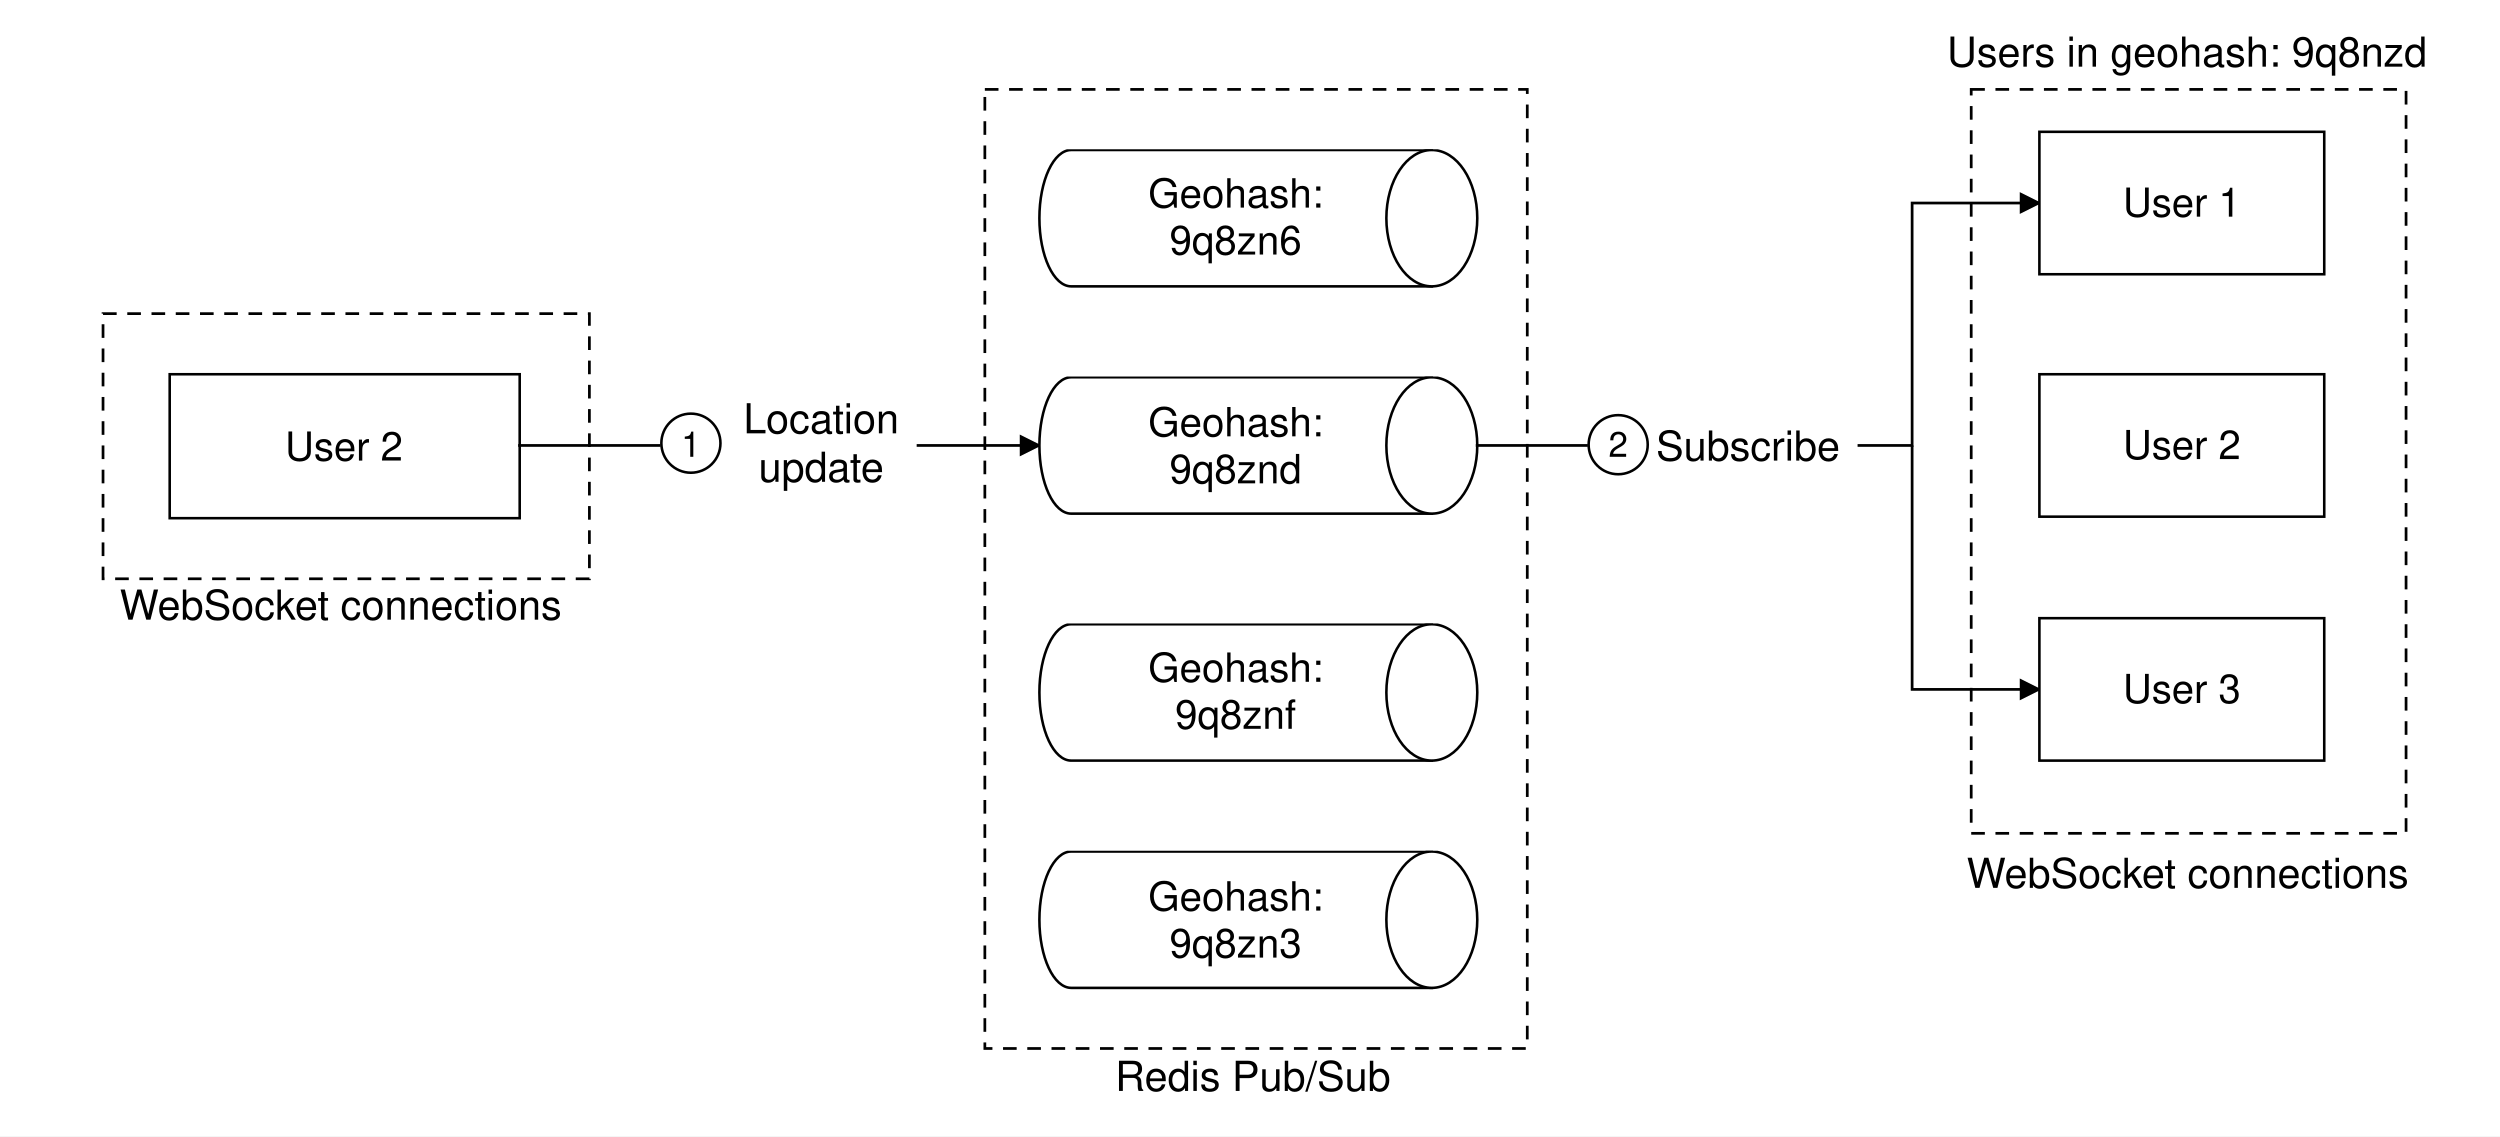
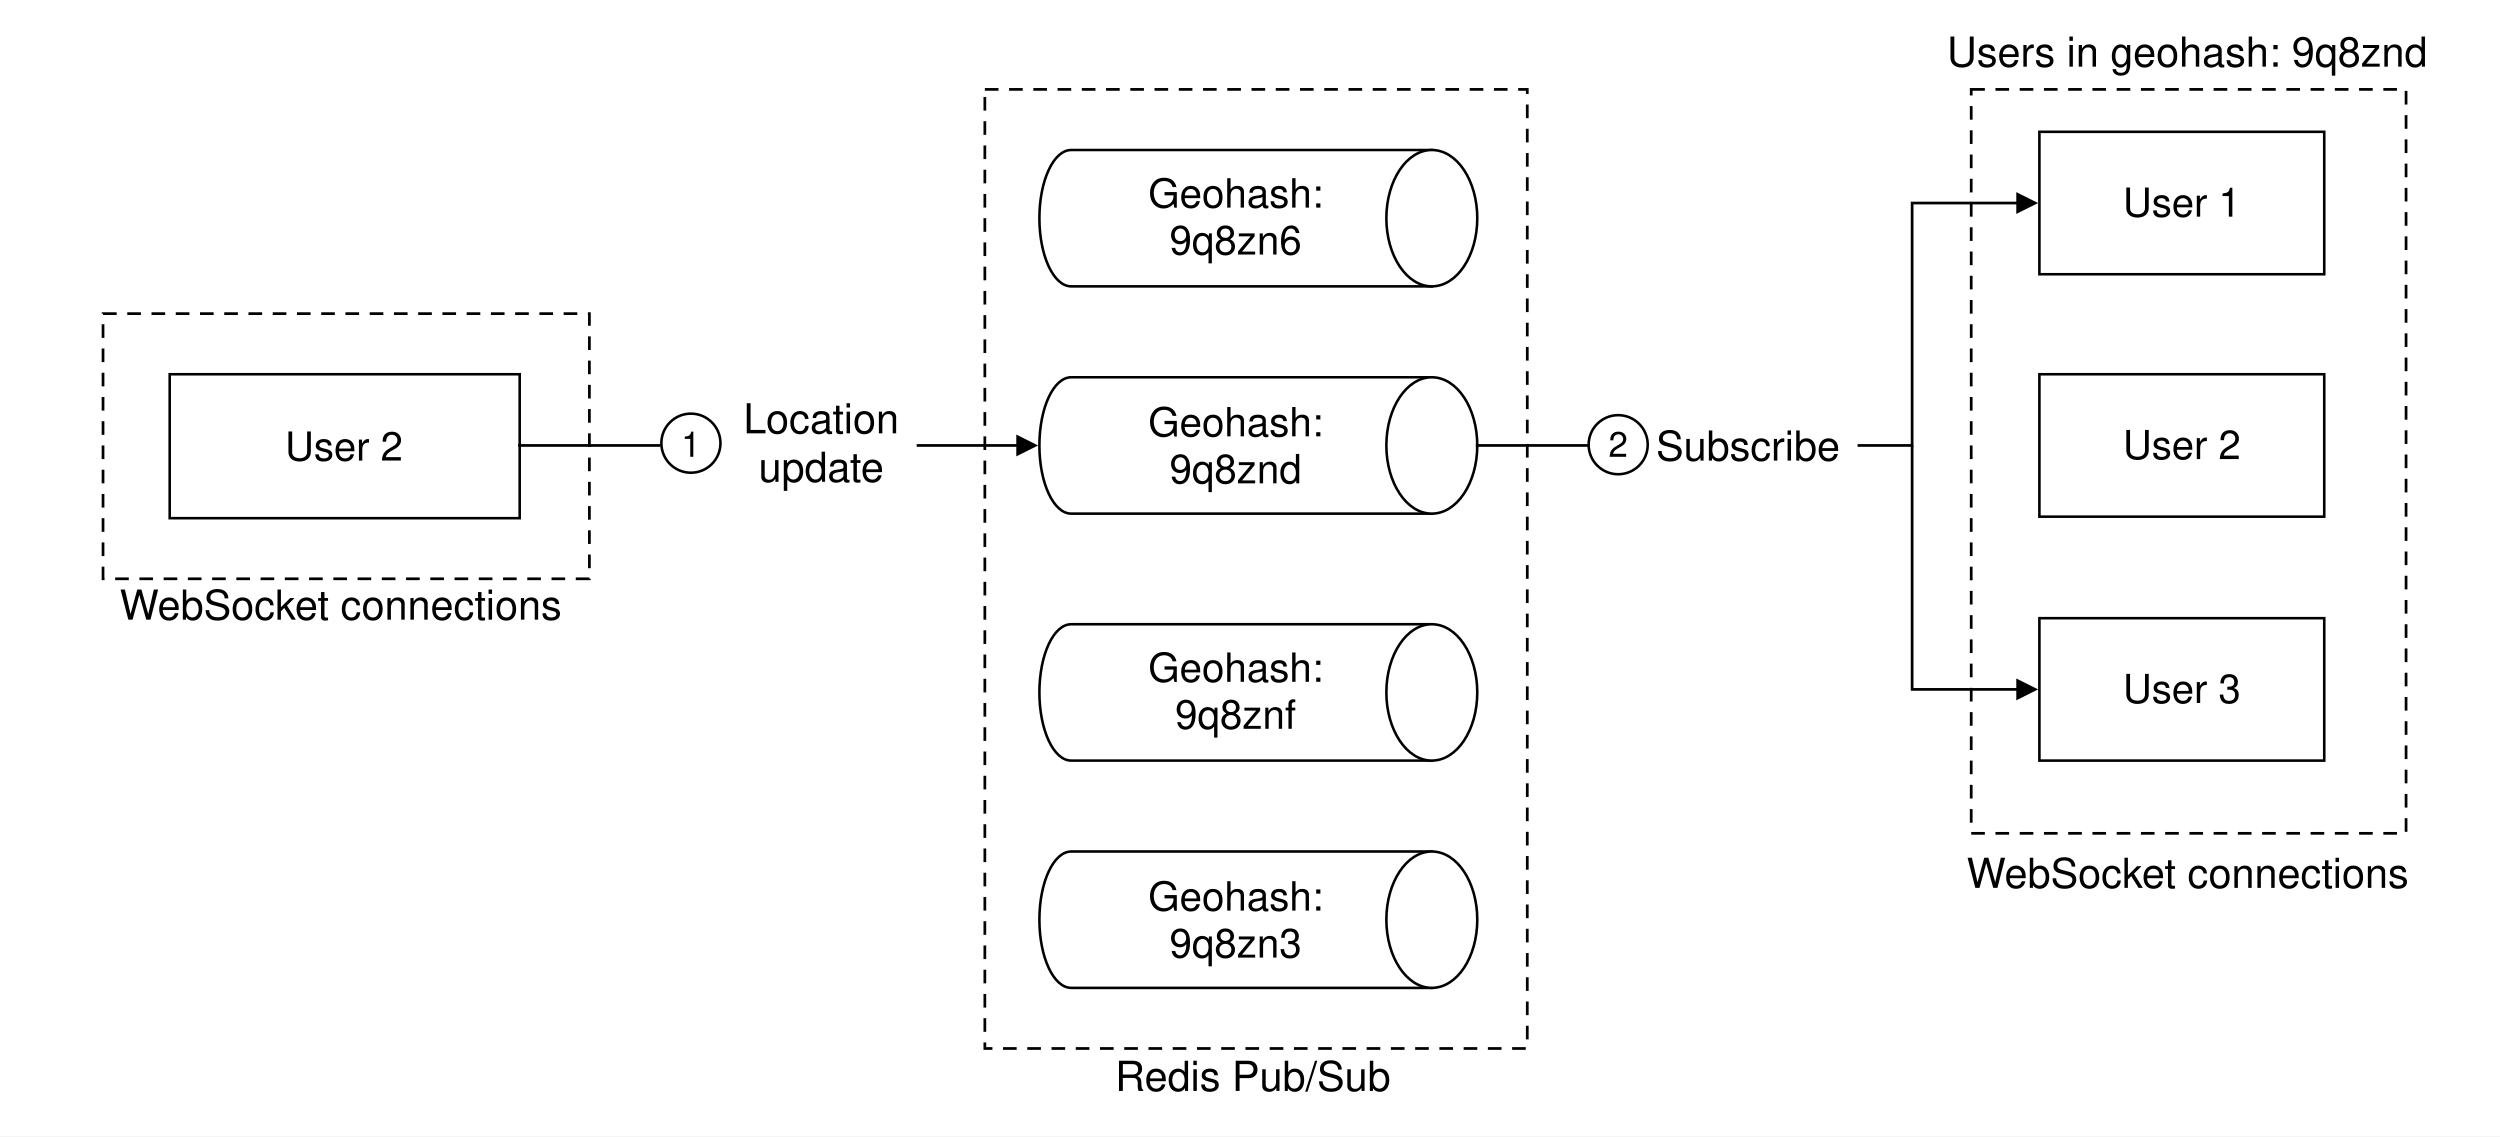
- <svg xmlns="http://www.w3.org/2000/svg" viewBox="0 0 1650 750" role="img" aria-labelledby="title desc">
+ <svg xmlns="http://www.w3.org/2000/svg" width="1650" height="750" viewBox="0 0 1650 750" role="img" aria-labelledby="title desc">
  <defs>
    <style>.heading{font:400 27.3px Helvetica,Arial,'Liberation Sans',sans-serif;fill:#000}.text{font:400 27.3px Helvetica,Arial,'Liberation Sans',sans-serif;fill:#000}.user-text{font:400 26.4px Helvetica,Arial,'Liberation Sans',sans-serif;fill:#000}.small{font:400 23px Helvetica,Arial,'Liberation Sans',sans-serif;fill:#000}.channel-text{font:400 26.6px Helvetica,Arial,'Liberation Sans',sans-serif;fill:#000}.panel{fill:none;stroke:#000;stroke-width:1.8;stroke-dasharray:9 7}.box{fill:#fff;stroke:#000;stroke-width:1.7}.flow{fill:none;stroke:#000;stroke-width:1.8}</style>
-     <marker id="arrow" viewBox="0 0 10 10" refX="9" refY="5" markerWidth="8" markerHeight="8" orient="auto" markerUnits="strokeWidth">
-       <path d="M0 0 10 5 0 10Z" fill="#000" />
+     <marker id="arrow" viewBox="0 0 14.4 14.4" refX="12" refY="7.2" markerWidth="14.4" markerHeight="14.4" orient="auto" markerUnits="userSpaceOnUse">
+       <path d="M0 0 14.4 7.2 0 14.4Z" fill="#000" />
    </marker>
-     <symbol id="channel" viewBox="0 0 292 92">
+     <symbol id="channel" viewBox="0 0 292 92" overflow="visible">
      <path d="M22 0H260V90H22C10.4 90 1 69.9 1 45S10.4 0 22 0Z" class="box" />
      <ellipse cx="260" cy="45" rx="30" ry="45" class="box" />
    </symbol>
  </defs>
  <rect width="1650" height="750" fill="#fff" />
  <rect x="68" y="207" width="321" height="175" class="panel" />
  <text x="79" y="409" class="heading">WebSocket connections</text>
  <rect x="650" y="59" width="358" height="633" class="panel" />
  <text x="736" y="720" class="heading">Redis Pub/Sub</text>
-   <text x="1285" y="44" class="heading">Users in geohash: 9q8nzd</text>
+   <text x="1285" y="44" class="heading">Users in geohash: 9q8znd</text>
  <rect x="1301" y="59" width="287" height="491" class="panel" />
  <text x="1298" y="586" class="heading">WebSocket connections</text>
  <rect x="112" y="247" width="231" height="95" class="box" />
  <text x="227" y="304" text-anchor="middle" class="user-text">User 2</text>
  <path class="flow" d="M342 294H436" />
  <circle cx="456" cy="292.5" r="19.5" class="box" />
  <text x="456" y="301.5" text-anchor="middle" class="small">1</text>
-   <path class="flow" marker-end="url(#arrow)" d="M605 294H686" />
+   <path class="flow" marker-end="url(#arrow)" d="M605 294H682.75" />
  <text x="542" y="286" text-anchor="middle" class="text">Location</text>
  <text x="542" y="318" text-anchor="middle" class="text">update</text>
  <use href="#channel" x="685" y="98.5" width="292" height="93" />
  <text x="815.5" y="137" text-anchor="middle" class="channel-text">Geohash:</text>
  <text x="815.5" y="168" text-anchor="middle" class="channel-text">9q8zn6</text>
  <use href="#channel" x="685" y="248.5" width="292" height="93" />
  <text x="815.5" y="288" text-anchor="middle" class="channel-text">Geohash:</text>
  <text x="815.5" y="319" text-anchor="middle" class="channel-text">9q8znd</text>
  <use href="#channel" x="685" y="411.5" width="292" height="93" />
  <text x="815.5" y="450" text-anchor="middle" class="channel-text">Geohash:</text>
  <text x="815.5" y="481" text-anchor="middle" class="channel-text">9q8znf</text>
  <use href="#channel" x="685" y="561.5" width="292" height="93" />
  <text x="815.5" y="601" text-anchor="middle" class="channel-text">Geohash:</text>
  <text x="815.5" y="632" text-anchor="middle" class="channel-text">9q8zn3</text>
  <path class="flow" d="M974 294H1048" />
  <circle cx="1068" cy="293.5" r="19.5" class="box" />
  <text x="1068" y="301.5" text-anchor="middle" class="small">2</text>
  <text x="1093" y="304" class="text">Subscribe</text>
-   <path class="flow" d="M1226 294H1262V134H1346" marker-end="url(#arrow)" />
-   <path class="flow" d="M1262 294V455H1346" marker-end="url(#arrow)" />
+   <path class="flow" d="M1226 294H1262V134H1342.75" marker-end="url(#arrow)" />
+   <path class="flow" d="M1262 294V455H1342.75" marker-end="url(#arrow)" />
  <rect x="1346" y="87" width="188" height="94" class="box" />
  <text x="1440" y="143" text-anchor="middle" class="user-text">User 1</text>
  <rect x="1346" y="247" width="188" height="94" class="box" />
  <text x="1440" y="303" text-anchor="middle" class="user-text">User 2</text>
  <rect x="1346" y="408" width="188" height="94" class="box" />
  <text x="1440" y="464" text-anchor="middle" class="user-text">User 3</text>
</svg>
